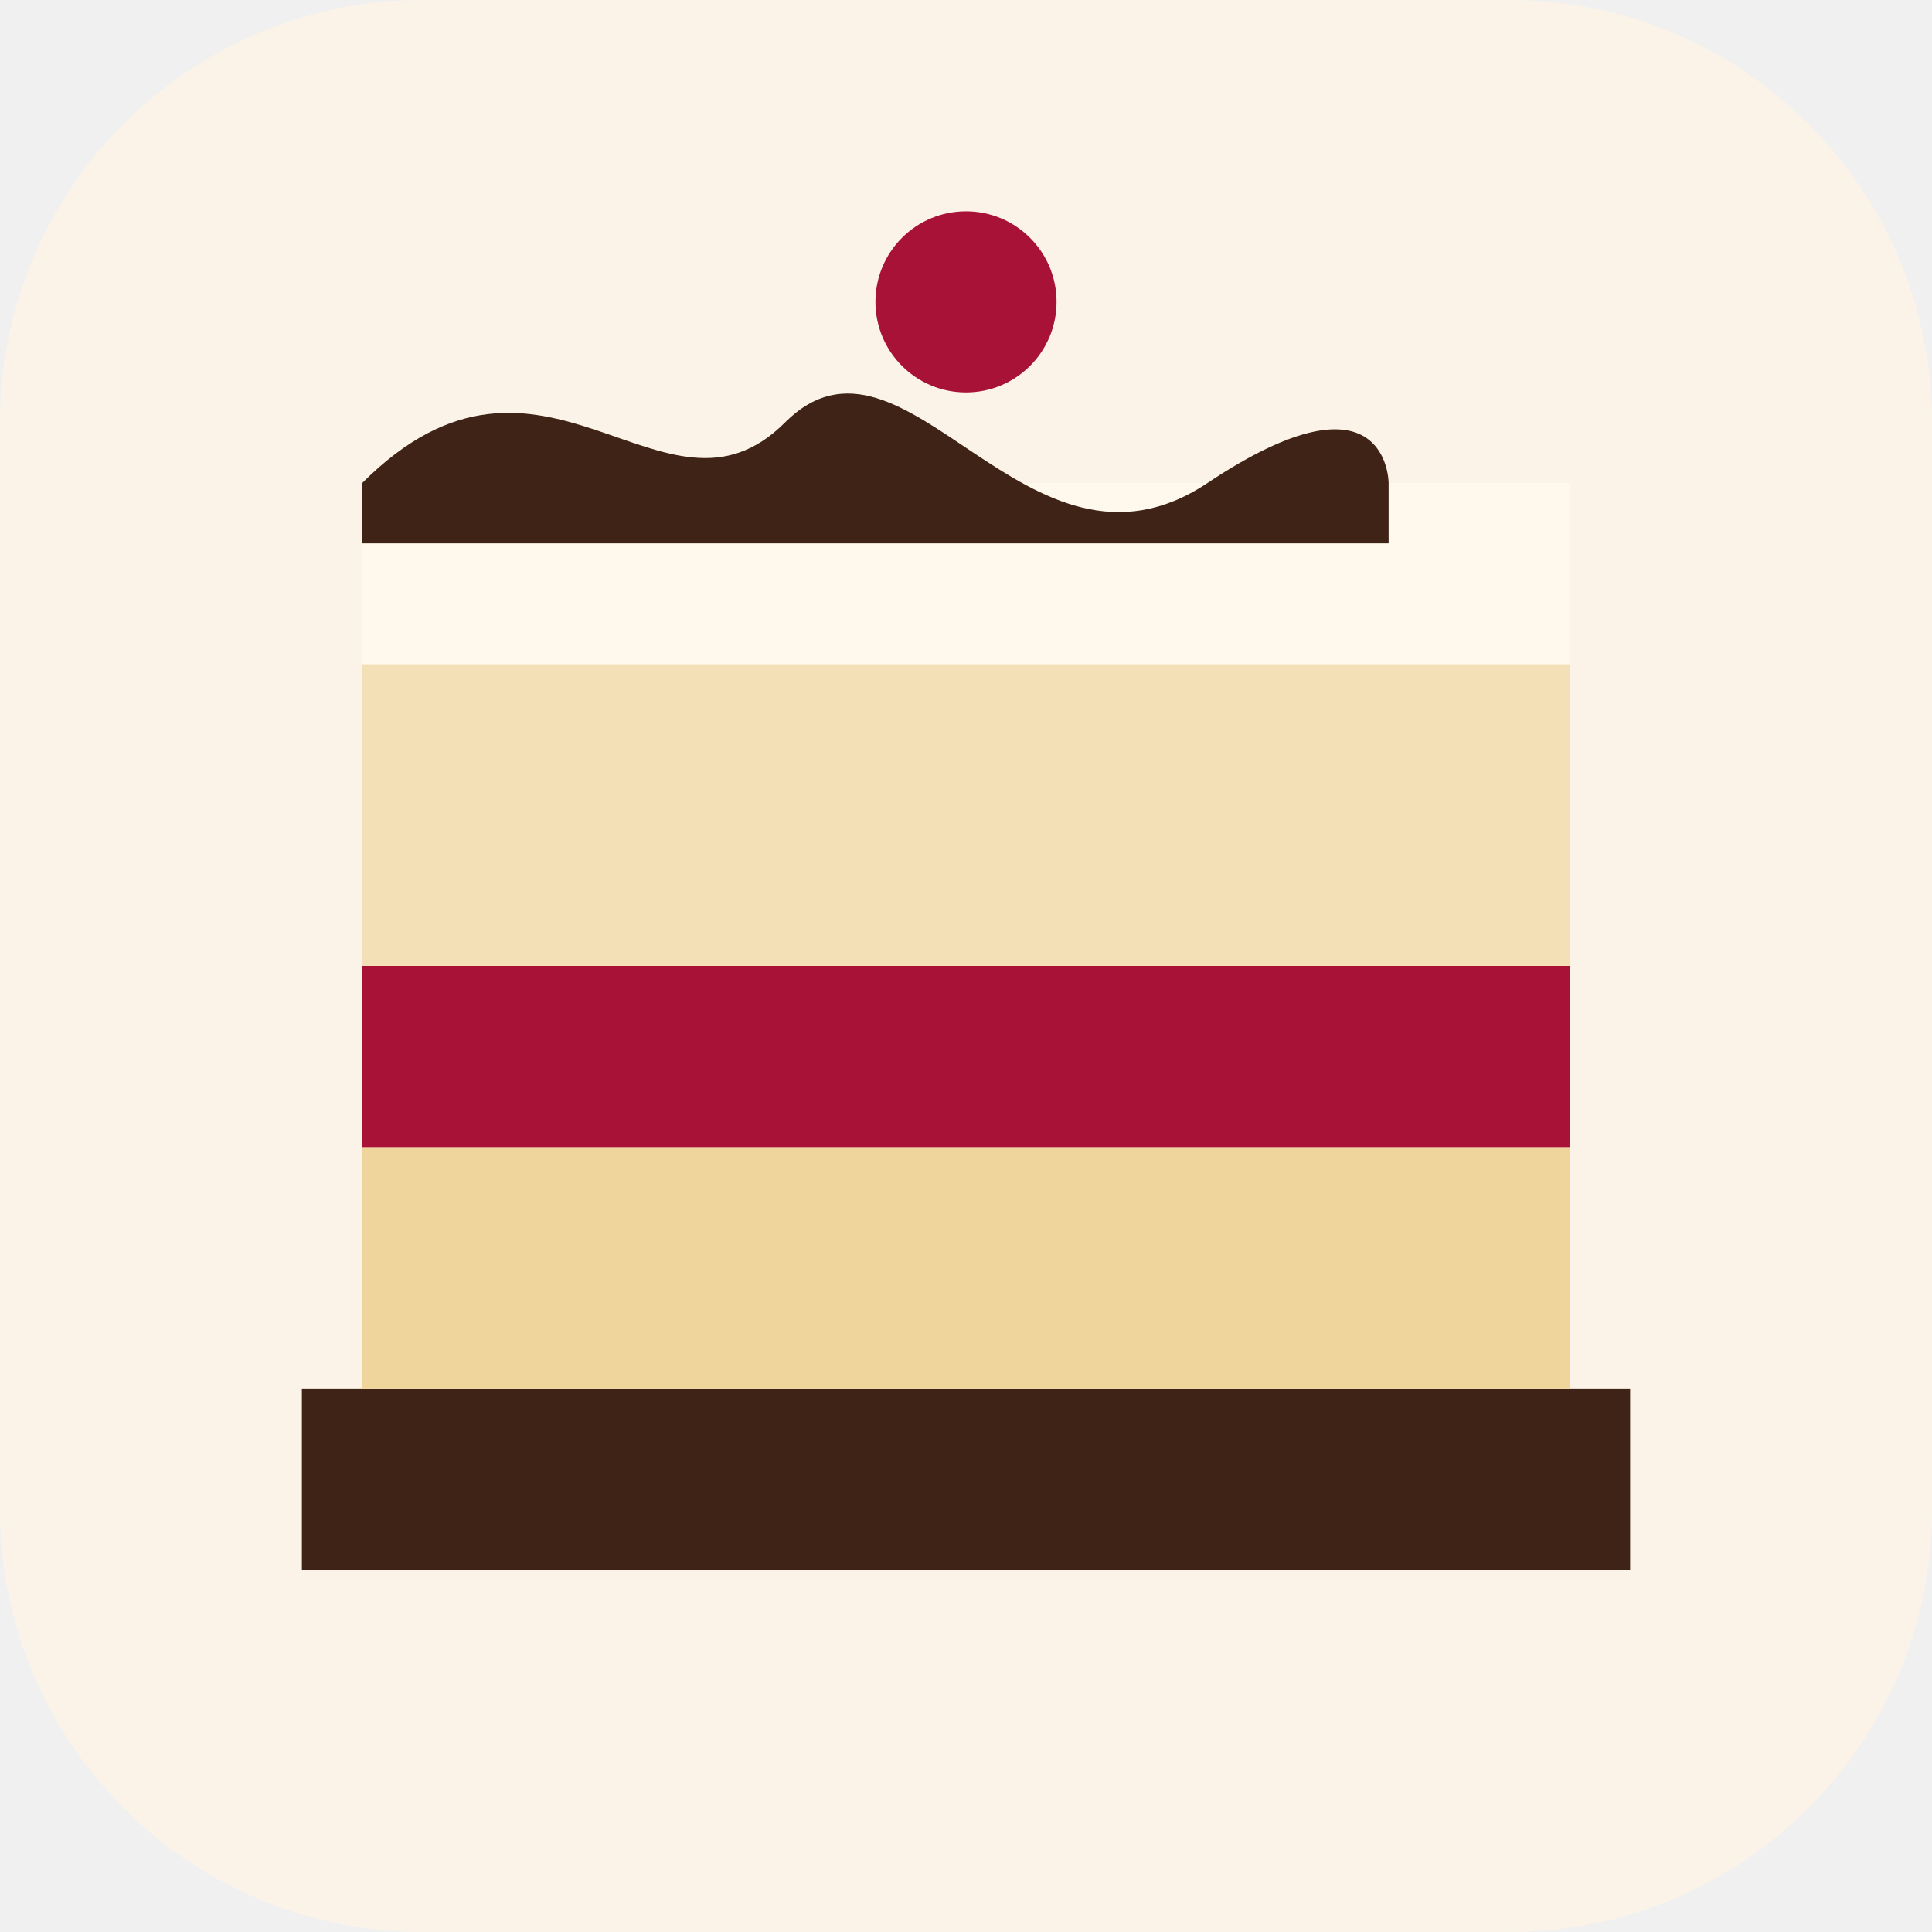
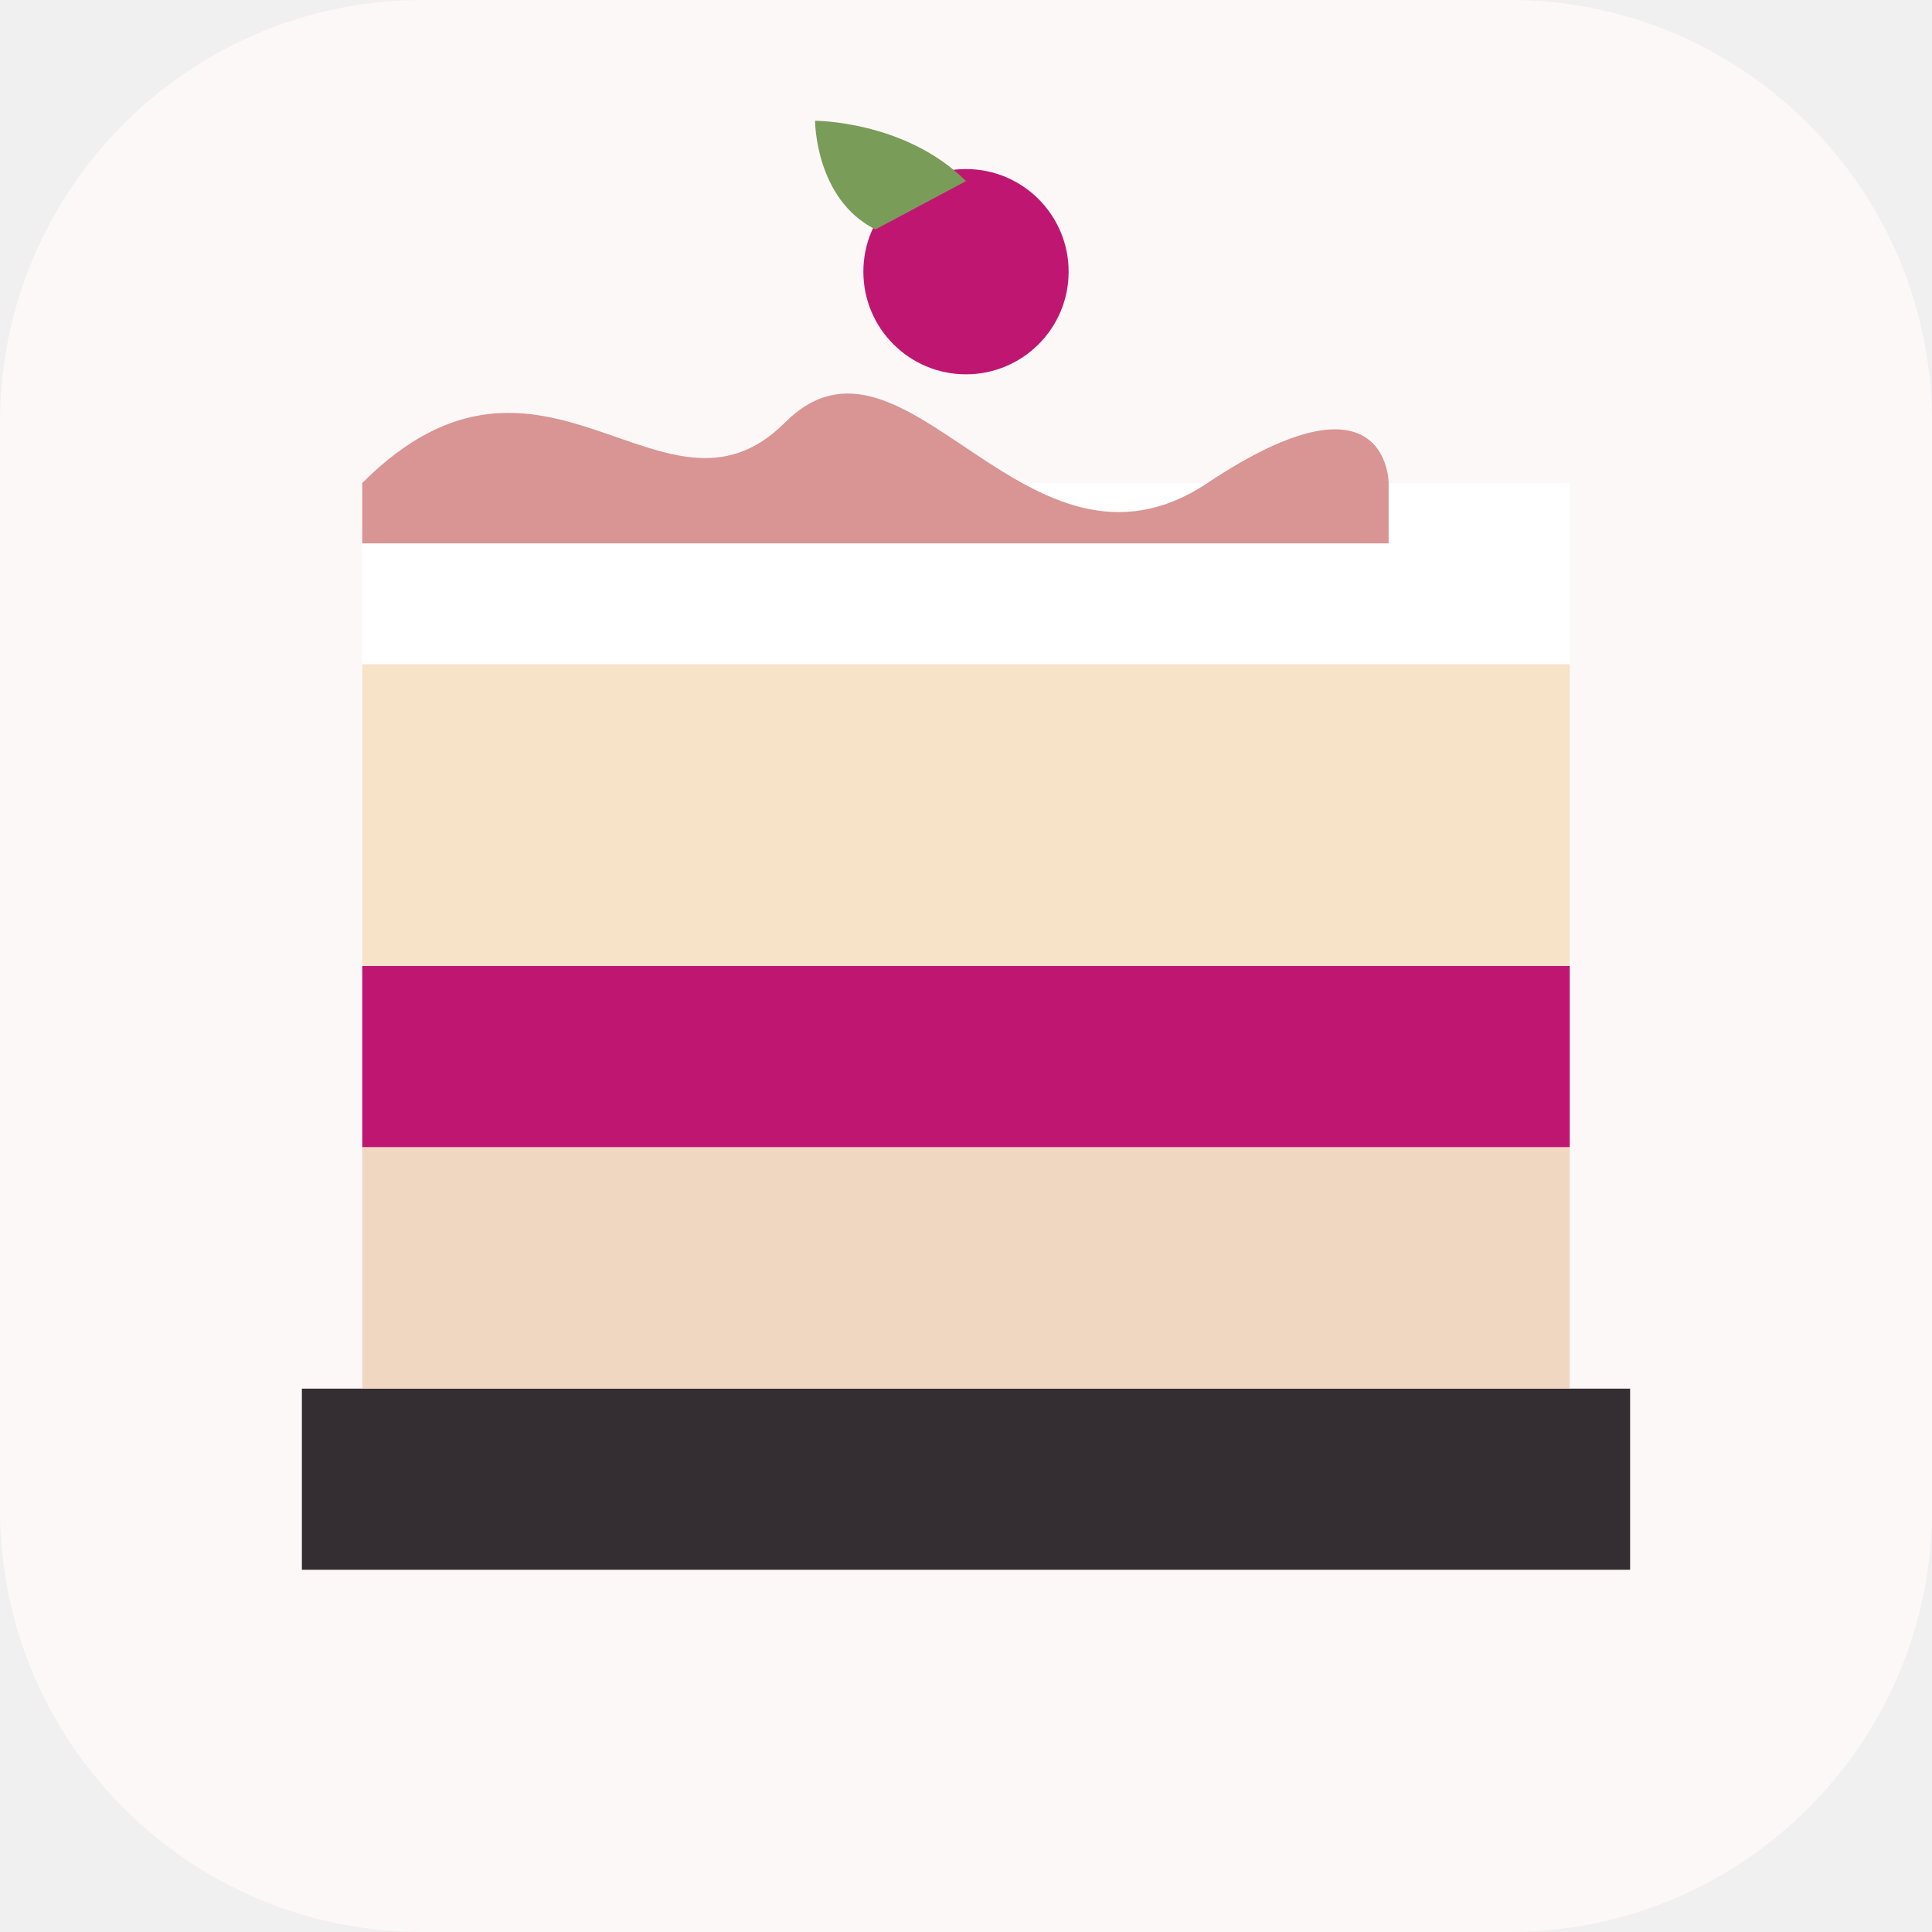
<svg xmlns="http://www.w3.org/2000/svg" viewBox="0 0 64 64">
-   <rect width="64" height="64" rx="14" fill="#fbf3e7" />
-   <path d="M10 46h44v6H10z" fill="#3f2317" />
-   <path d="M12 38h40v8H12z" fill="#efd59c" />
-   <path d="M12 32h40v6H12z" fill="#a81236" />
-   <path d="M12 22h40v10H12z" fill="#f3e0b6" />
-   <path d="M12 16h40v6H12z" fill="#fff8ec" />
-   <path d="M12 16c6-6 10 2 14-2s8 6 14 2 6 0 6 0v2H12z" fill="#3f2317" />
-   <circle cx="32" cy="10" r="3" fill="#a81236" />
+   <rect width="64" height="64" rx="14" fill="#fdf8f8" />
+   <path d="M10 46h44v6H10z" fill="#342d31" />
+   <path d="M12 38h40v8H12z" fill="#f0d7c2" />
+   <path d="M12 32h40v6H12z" fill="#bf1771" />
+   <path d="M12 22h40v10H12z" fill="#f6e3c8" />
+   <path d="M12 16h40v6H12z" fill="#ffffff" />
+   <path d="M12 16c6-6 10 2 14-2s8 6 14 2 6 0 6 0v2H12z" fill="#d99494" />
+   <circle cx="32" cy="9" r="3.4" fill="#bf1771" />
+   <path d="M32 6c-2-2-5-2-5-2s0 2.6 2 3.6" fill="#7a9c59" />
</svg>
